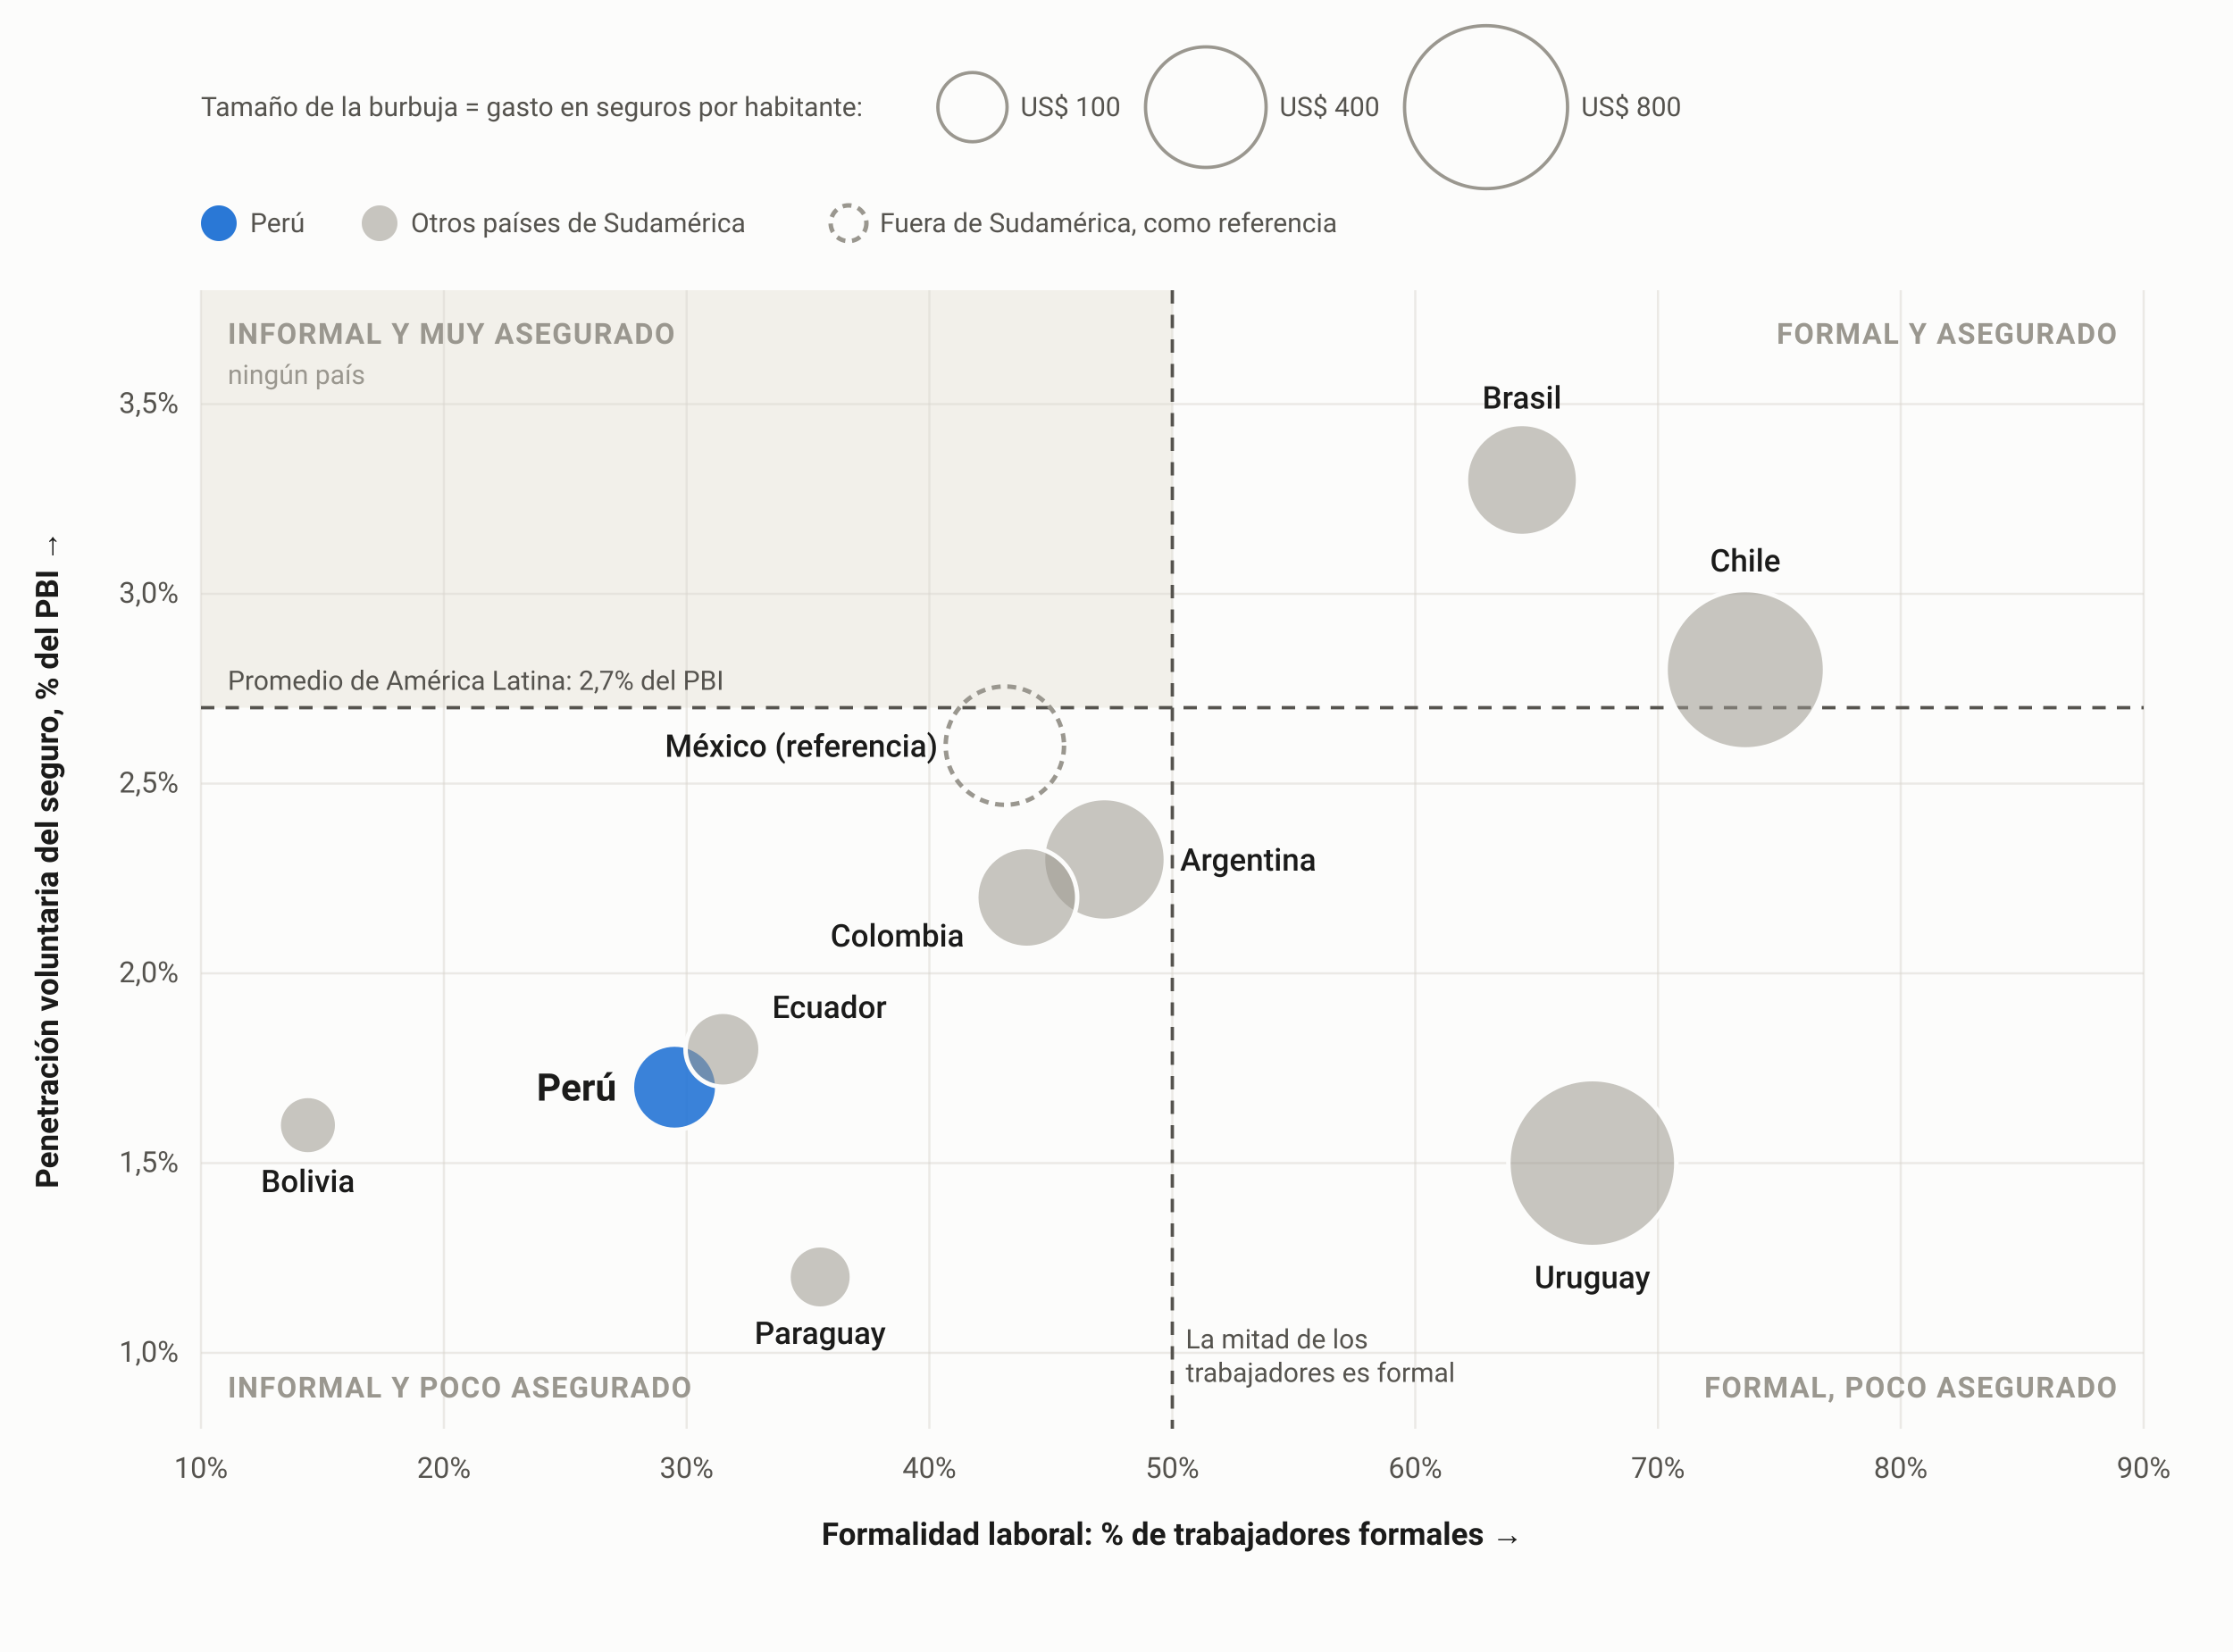
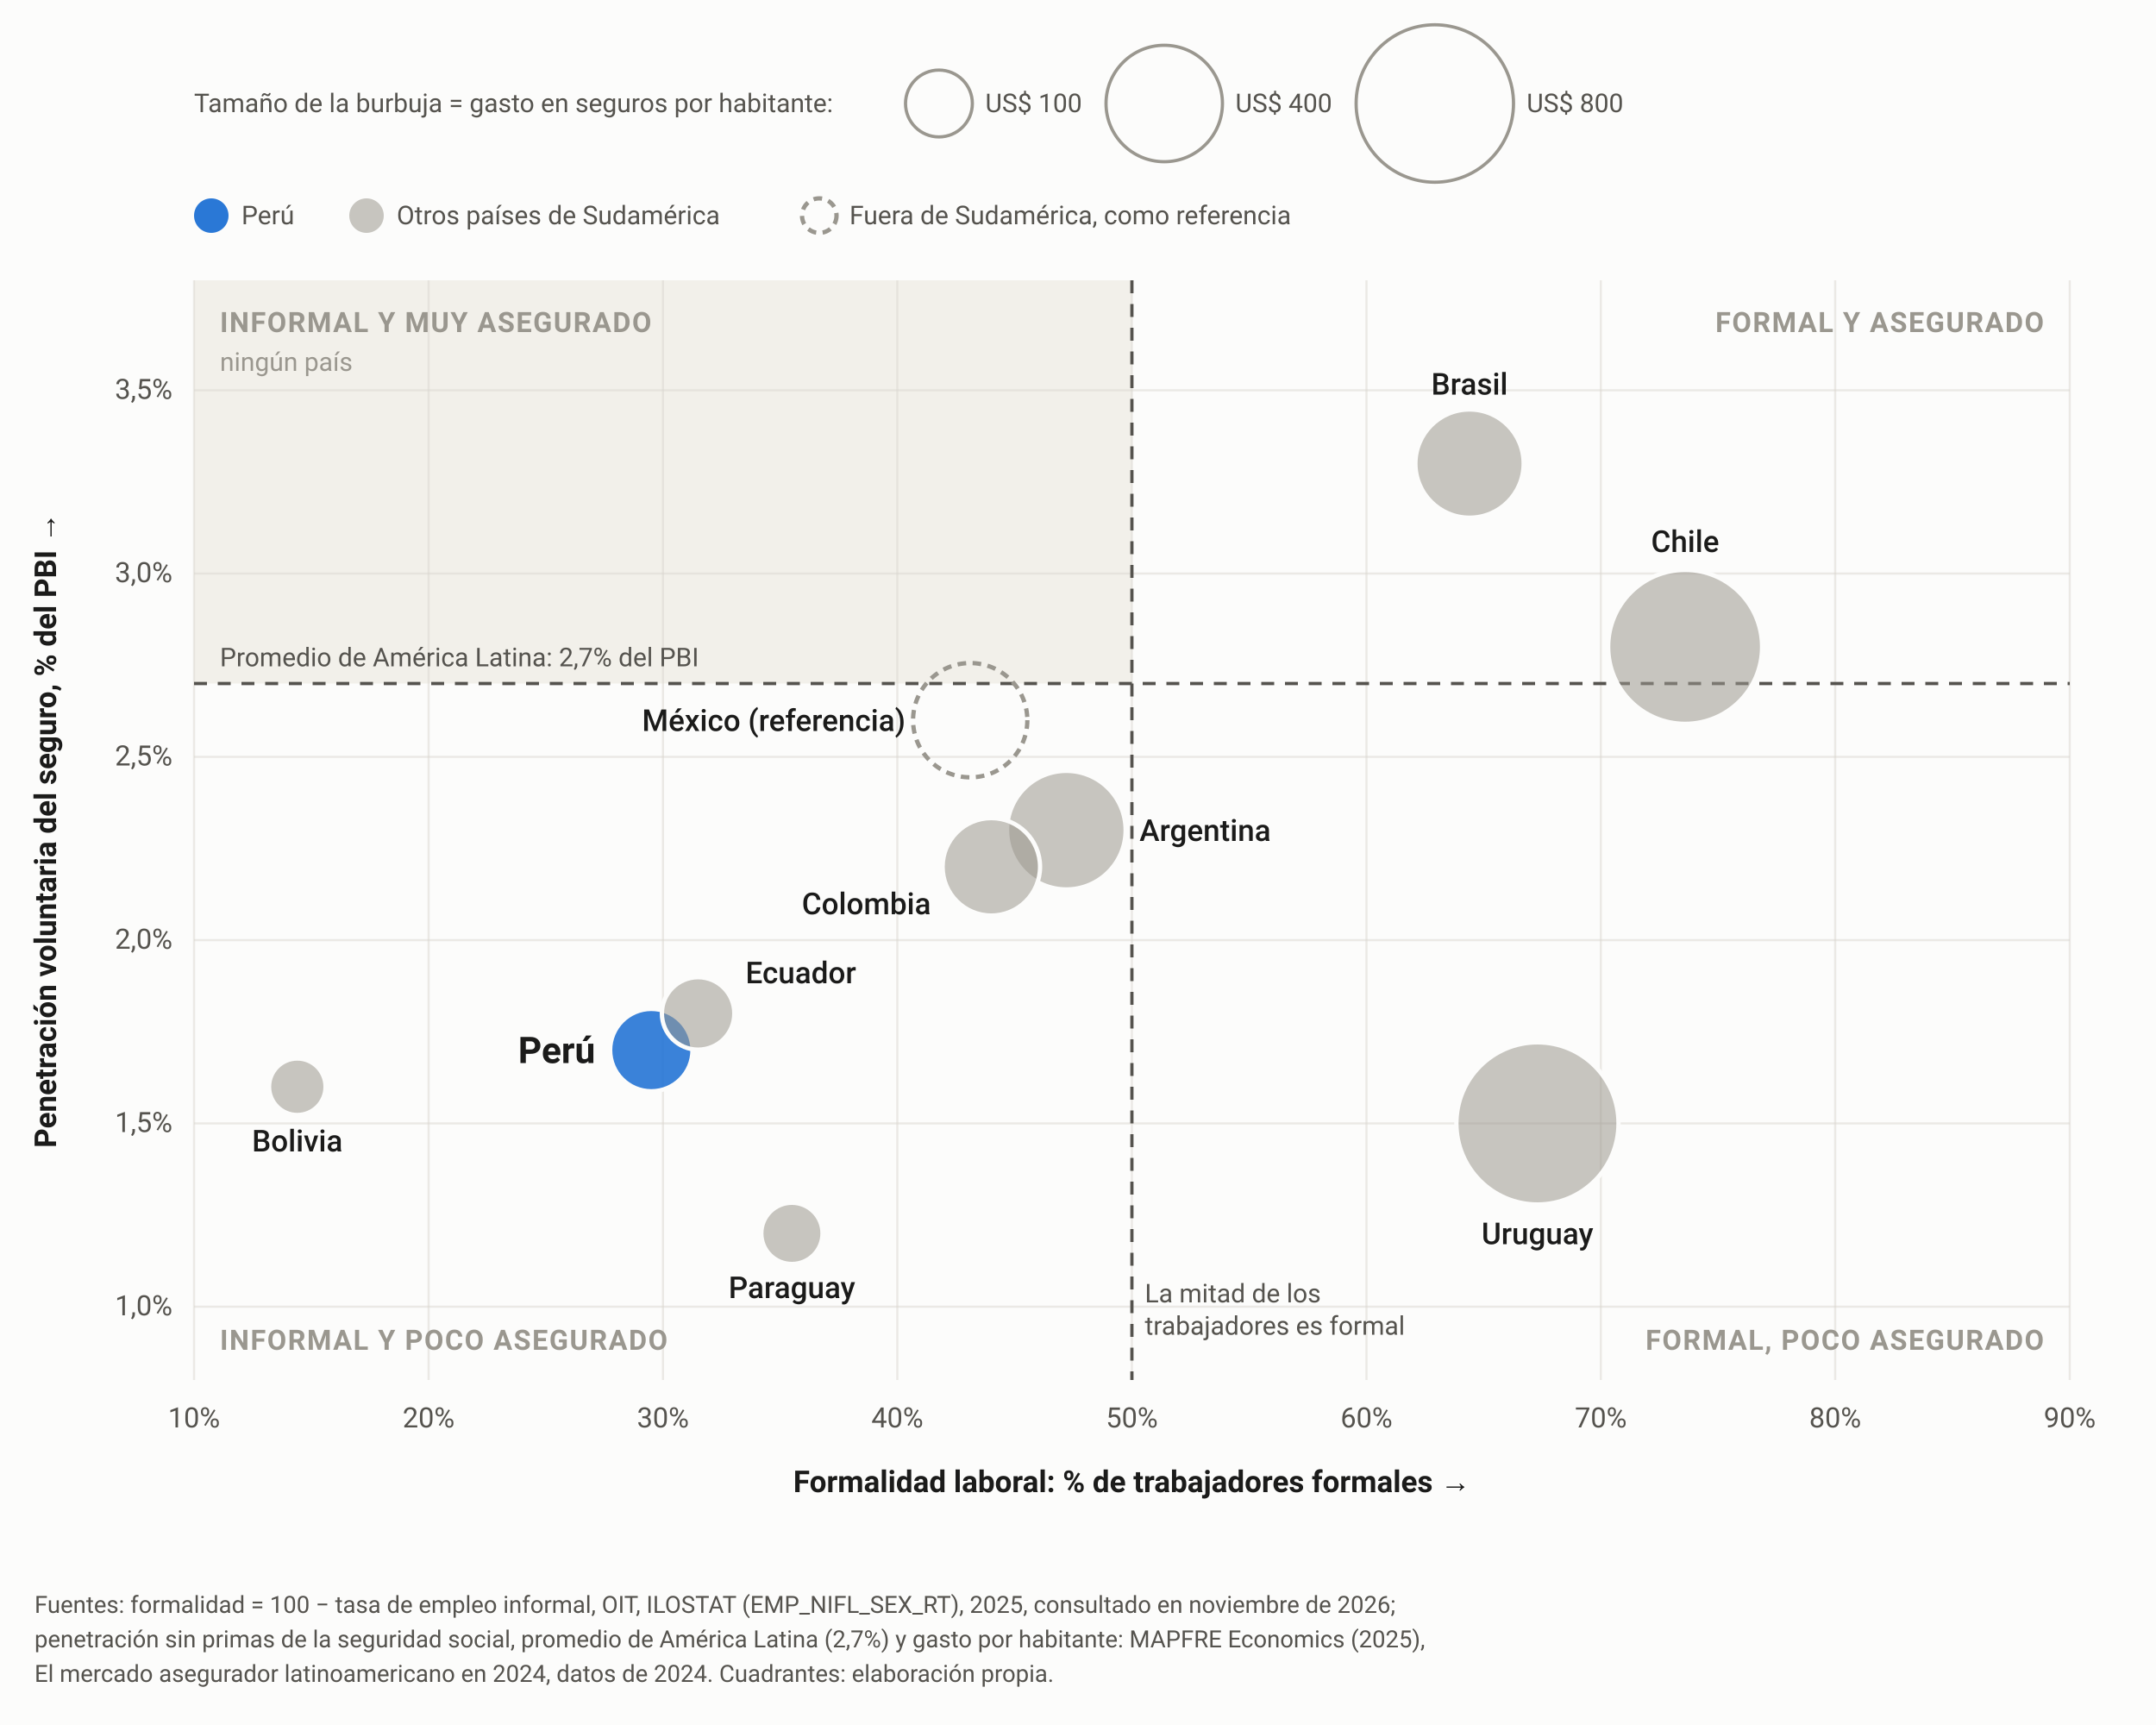
- <svg xmlns="http://www.w3.org/2000/svg" viewBox="0 0 1000 740" width="1000" height="740" style="font-family:ui-sans-serif,system-ui,-apple-system,'Segoe UI',Roboto,Arial,sans-serif" role="img" aria-label="Cuadrantes: formalidad laboral frente a penetración voluntaria del seguro, Sudamérica y México">
-   <rect width="1000" height="740" fill="#fcfcfb" />
+ <svg xmlns="http://www.w3.org/2000/svg" viewBox="0 0 1000 800" width="1000" height="800" style="font-family:ui-sans-serif,system-ui,-apple-system,'Segoe UI',Roboto,Arial,sans-serif" role="img" aria-label="Cuadrantes: formalidad laboral frente a penetración voluntaria del seguro, Sudamérica y México">
+   <rect width="1000" height="800" fill="#fcfcfb" />
  <rect x="90" y="130" width="435" height="187" fill="#f2f0ea" />
  <line x1="90.0" y1="130" x2="90.0" y2="640" stroke="#d9d6cf" opacity=".5" />
  <text x="90.0" y="662" font-size="13" fill="#55534e" text-anchor="middle">10%</text>
  <line x1="198.8" y1="130" x2="198.8" y2="640" stroke="#d9d6cf" opacity=".5" />
  <text x="198.8" y="662" font-size="13" fill="#55534e" text-anchor="middle">20%</text>
  <line x1="307.5" y1="130" x2="307.5" y2="640" stroke="#d9d6cf" opacity=".5" />
  <text x="307.5" y="662" font-size="13" fill="#55534e" text-anchor="middle">30%</text>
  <line x1="416.2" y1="130" x2="416.2" y2="640" stroke="#d9d6cf" opacity=".5" />
  <text x="416.2" y="662" font-size="13" fill="#55534e" text-anchor="middle">40%</text>
  <line x1="525.0" y1="130" x2="525.0" y2="640" stroke="#d9d6cf" opacity=".5" />
  <text x="525.0" y="662" font-size="13" fill="#55534e" text-anchor="middle">50%</text>
  <line x1="633.8" y1="130" x2="633.8" y2="640" stroke="#d9d6cf" opacity=".5" />
  <text x="633.8" y="662" font-size="13" fill="#55534e" text-anchor="middle">60%</text>
  <line x1="742.5" y1="130" x2="742.5" y2="640" stroke="#d9d6cf" opacity=".5" />
  <text x="742.5" y="662" font-size="13" fill="#55534e" text-anchor="middle">70%</text>
  <line x1="851.2" y1="130" x2="851.2" y2="640" stroke="#d9d6cf" opacity=".5" />
  <text x="851.2" y="662" font-size="13" fill="#55534e" text-anchor="middle">80%</text>
  <line x1="960.0" y1="130" x2="960.0" y2="640" stroke="#d9d6cf" opacity=".5" />
  <text x="960.0" y="662" font-size="13" fill="#55534e" text-anchor="middle">90%</text>
  <line x1="90" y1="606.0" x2="960" y2="606.0" stroke="#d9d6cf" opacity=".5" />
  <text x="80" y="610.0" font-size="13" fill="#55534e" text-anchor="end">1,0%</text>
  <line x1="90" y1="521.0" x2="960" y2="521.0" stroke="#d9d6cf" opacity=".5" />
  <text x="80" y="525.0" font-size="13" fill="#55534e" text-anchor="end">1,5%</text>
  <line x1="90" y1="436.0" x2="960" y2="436.0" stroke="#d9d6cf" opacity=".5" />
  <text x="80" y="440.0" font-size="13" fill="#55534e" text-anchor="end">2,0%</text>
  <line x1="90" y1="351.0" x2="960" y2="351.0" stroke="#d9d6cf" opacity=".5" />
  <text x="80" y="355.0" font-size="13" fill="#55534e" text-anchor="end">2,5%</text>
  <line x1="90" y1="266.0" x2="960" y2="266.0" stroke="#d9d6cf" opacity=".5" />
  <text x="80" y="270.0" font-size="13" fill="#55534e" text-anchor="end">3,0%</text>
  <line x1="90" y1="181.0" x2="960" y2="181.0" stroke="#d9d6cf" opacity=".5" />
  <text x="80" y="185.0" font-size="13" fill="#55534e" text-anchor="end">3,5%</text>
  <line x1="525.0" y1="130" x2="525.0" y2="640" stroke="#55534e" stroke-width="1.5" stroke-dasharray="6 5" />
  <line x1="90" y1="317.0" x2="960" y2="317.0" stroke="#55534e" stroke-width="1.5" stroke-dasharray="6 5" />
  <text x="531.0" y="604" font-size="12" fill="#55534e">La mitad de los</text>
  <text x="531.0" y="619" font-size="12" fill="#55534e">trabajadores es formal</text>
  <text x="102" y="309.0" font-size="12" fill="#55534e">Promedio de América Latina: 2,7% del PBI</text>
  <text x="102" y="154" font-size="13" font-weight="700" letter-spacing=".6" fill="#9a978f" text-anchor="start">INFORMAL Y MUY ASEGURADO</text>
  <text x="102" y="172" font-size="12" fill="#9a978f" text-anchor="start">ningún país</text>
  <text x="948" y="154" font-size="13" font-weight="700" letter-spacing=".6" fill="#9a978f" text-anchor="end">FORMAL Y ASEGURADO</text>
  <text x="948" y="626" font-size="13" font-weight="700" letter-spacing=".6" fill="#9a978f" text-anchor="end">FORMAL, POCO ASEGURADO</text>
  <text x="102" y="626" font-size="13" font-weight="700" letter-spacing=".6" fill="#9a978f" text-anchor="start">INFORMAL Y POCO ASEGURADO</text>
  <g>
    <circle cx="713.1" cy="521.0" r="37.6" fill="#9a978f" fill-opacity=".55" stroke="#fcfcfb" stroke-width="2" />
  </g>
  <g>
    <circle cx="781.6" cy="300.0" r="35.7" fill="#9a978f" fill-opacity=".55" stroke="#fcfcfb" stroke-width="2" />
  </g>
  <g>
    <circle cx="494.6" cy="385.0" r="27.5" fill="#9a978f" fill-opacity=".55" stroke="#fcfcfb" stroke-width="2" />
  </g>
  <g>
    <circle cx="450.0" cy="334.0" r="26.5" fill="none" stroke="#9a978f" stroke-width="2" stroke-dasharray="4 3" />
  </g>
  <g>
    <circle cx="681.6" cy="215.0" r="25.1" fill="#9a978f" fill-opacity=".55" stroke="#fcfcfb" stroke-width="2" />
  </g>
  <g>
    <circle cx="459.8" cy="402.0" r="22.6" fill="#9a978f" fill-opacity=".55" stroke="#fcfcfb" stroke-width="2" />
  </g>
  <g>
    <circle cx="302.1" cy="487.0" r="19.1" fill="#2a78d6" fill-opacity=".92" stroke="#fcfcfb" stroke-width="2" />
  </g>
  <g>
    <circle cx="323.8" cy="470.0" r="16.8" fill="#9a978f" fill-opacity=".55" stroke="#fcfcfb" stroke-width="2" />
  </g>
  <g>
    <circle cx="367.3" cy="572.0" r="14.2" fill="#9a978f" fill-opacity=".55" stroke="#fcfcfb" stroke-width="2" />
  </g>
  <g>
    <circle cx="137.9" cy="504.0" r="13.1" fill="#9a978f" fill-opacity=".55" stroke="#fcfcfb" stroke-width="2" />
  </g>
  <text x="276.1" y="493.0" font-size="17" font-weight="700" fill="#1b1b1a" text-anchor="end">Perú</text>
  <text x="137.9" y="534.0" font-size="14" font-weight="500" fill="#1b1b1a" text-anchor="middle">Bolivia</text>
  <text x="345.8" y="456.0" font-size="14" font-weight="500" fill="#1b1b1a" text-anchor="start">Ecuador</text>
  <text x="367.3" y="602.0" font-size="14" font-weight="500" fill="#1b1b1a" text-anchor="middle">Paraguay</text>
  <text x="431.8" y="424.0" font-size="14" font-weight="500" fill="#1b1b1a" text-anchor="end">Colombia</text>
  <text x="420.0" y="339.0" font-size="14" font-weight="500" fill="#1b1b1a" text-anchor="end">México (referencia)</text>
  <text x="528.5" y="390.0" font-size="14" font-weight="500" fill="#1b1b1a" text-anchor="start">Argentina</text>
  <text x="681.6" y="183.0" font-size="14" font-weight="500" fill="#1b1b1a" text-anchor="middle">Brasil</text>
  <text x="781.6" y="256.0" font-size="14" font-weight="500" fill="#1b1b1a" text-anchor="middle">Chile</text>
  <text x="713.1" y="577.0" font-size="14" font-weight="500" fill="#1b1b1a" text-anchor="middle">Uruguay</text>
  <text x="525.0" y="692" font-size="14" fill="#1b1b1a" text-anchor="middle" font-weight="600">Formalidad laboral: % de trabajadores formales →</text>
  <text transform="translate(26 385.0) rotate(-90)" font-size="14" fill="#1b1b1a" text-anchor="middle" font-weight="600">Penetración voluntaria del seguro, % del PBI →</text>
  <text x="90" y="52" font-size="12" fill="#55534e">Tamaño de la burbuja = gasto en seguros por habitante:</text>
  <circle cx="435.5" cy="48" r="15.5" fill="none" stroke="#9a978f" stroke-width="1.5" />
  <text x="457.0" y="52" font-size="12" fill="#55534e">US$ 100</text>
  <circle cx="540.0" cy="48" r="27.0" fill="none" stroke="#9a978f" stroke-width="1.5" />
  <text x="573.0" y="52" font-size="12" fill="#55534e">US$ 400</text>
  <circle cx="665.5" cy="48" r="36.5" fill="none" stroke="#9a978f" stroke-width="1.5" />
  <text x="708.1" y="52" font-size="12" fill="#55534e">US$ 800</text>
  <circle cx="98" cy="100" r="8" fill="#2a78d6" />
  <text x="112" y="104" font-size="12" fill="#55534e">Perú</text>
  <circle cx="170" cy="100" r="8" fill="#9a978f" fill-opacity=".55" />
  <text x="184" y="104" font-size="12" fill="#55534e">Otros países de Sudamérica</text>
  <circle cx="380" cy="100" r="8" fill="none" stroke="#9a978f" stroke-width="2" stroke-dasharray="4 3" />
  <text x="394" y="104" font-size="12" fill="#55534e">Fuera de Sudamérica, como referencia</text>
+   <text x="16" y="748" font-size="11" fill="#55534e">Fuentes: formalidad = 100 − tasa de empleo informal, OIT, ILOSTAT (EMP_NIFL_SEX_RT), 2025, consultado en noviembre de 2026;</text>
+   <text x="16" y="764" font-size="11" fill="#55534e">penetración sin primas de la seguridad social, promedio de América Latina (2,7%) y gasto por habitante: MAPFRE Economics (2025),</text>
+   <text x="16" y="780" font-size="11" fill="#55534e">El mercado asegurador latinoamericano en 2024, datos de 2024. Cuadrantes: elaboración propia.</text>
</svg>
